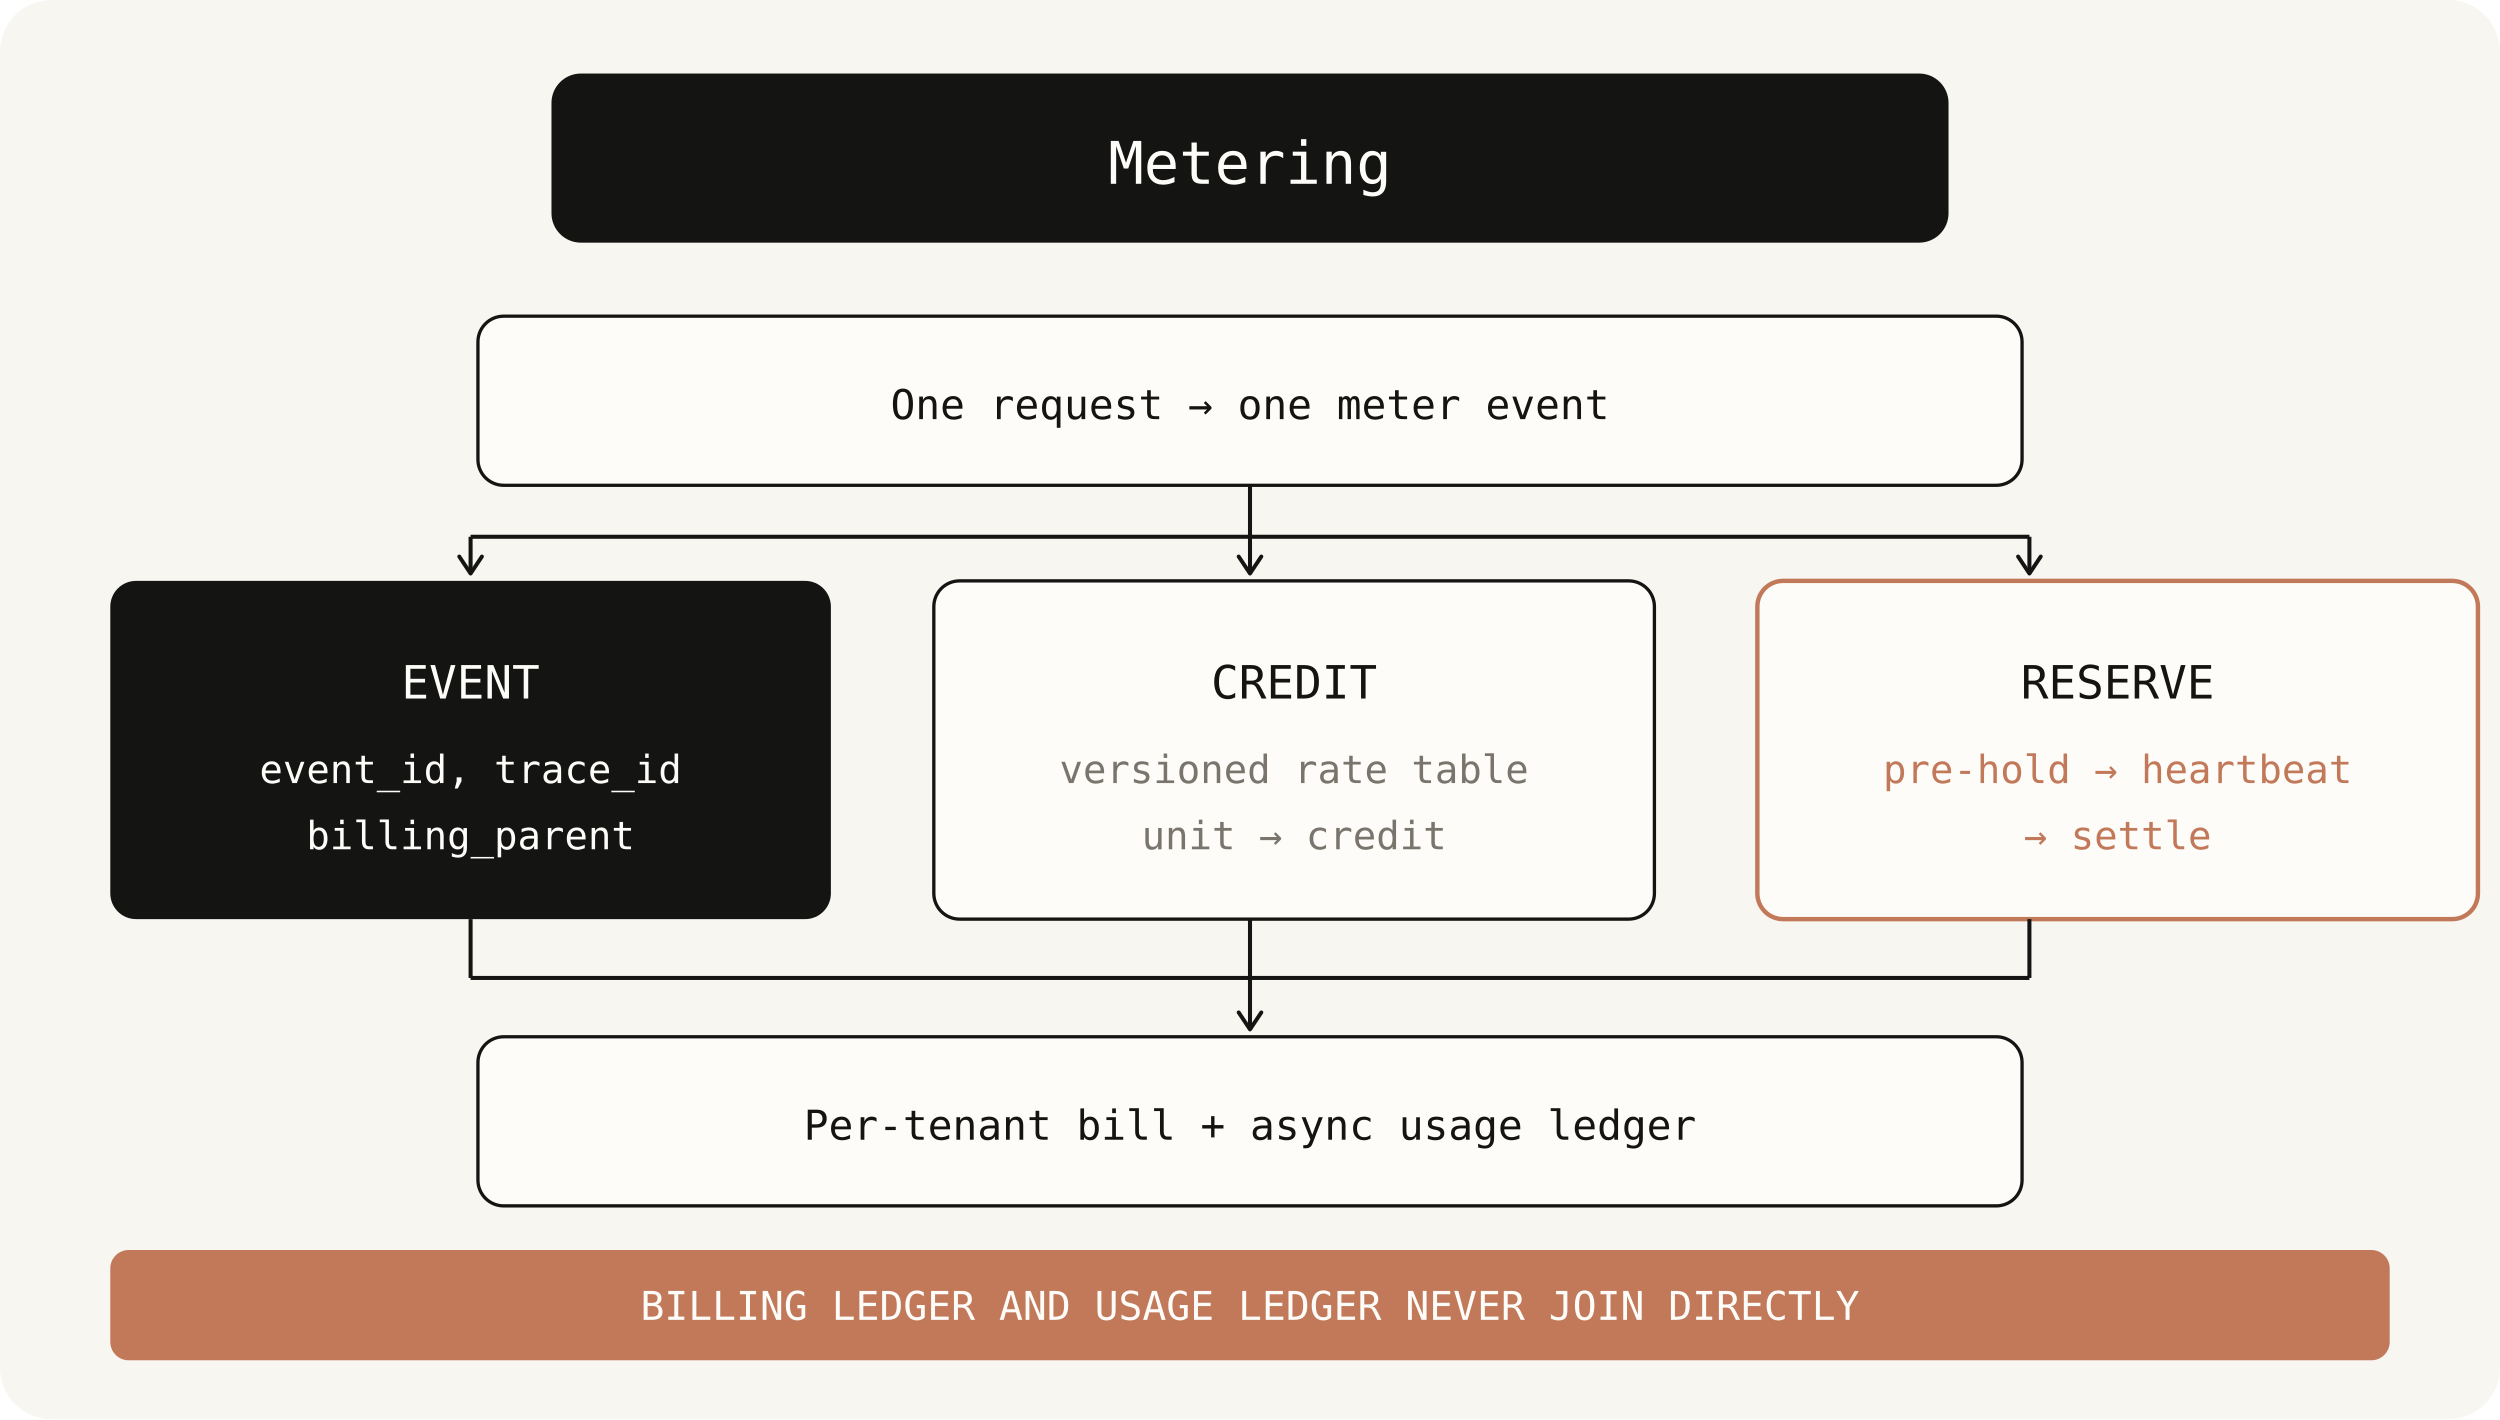
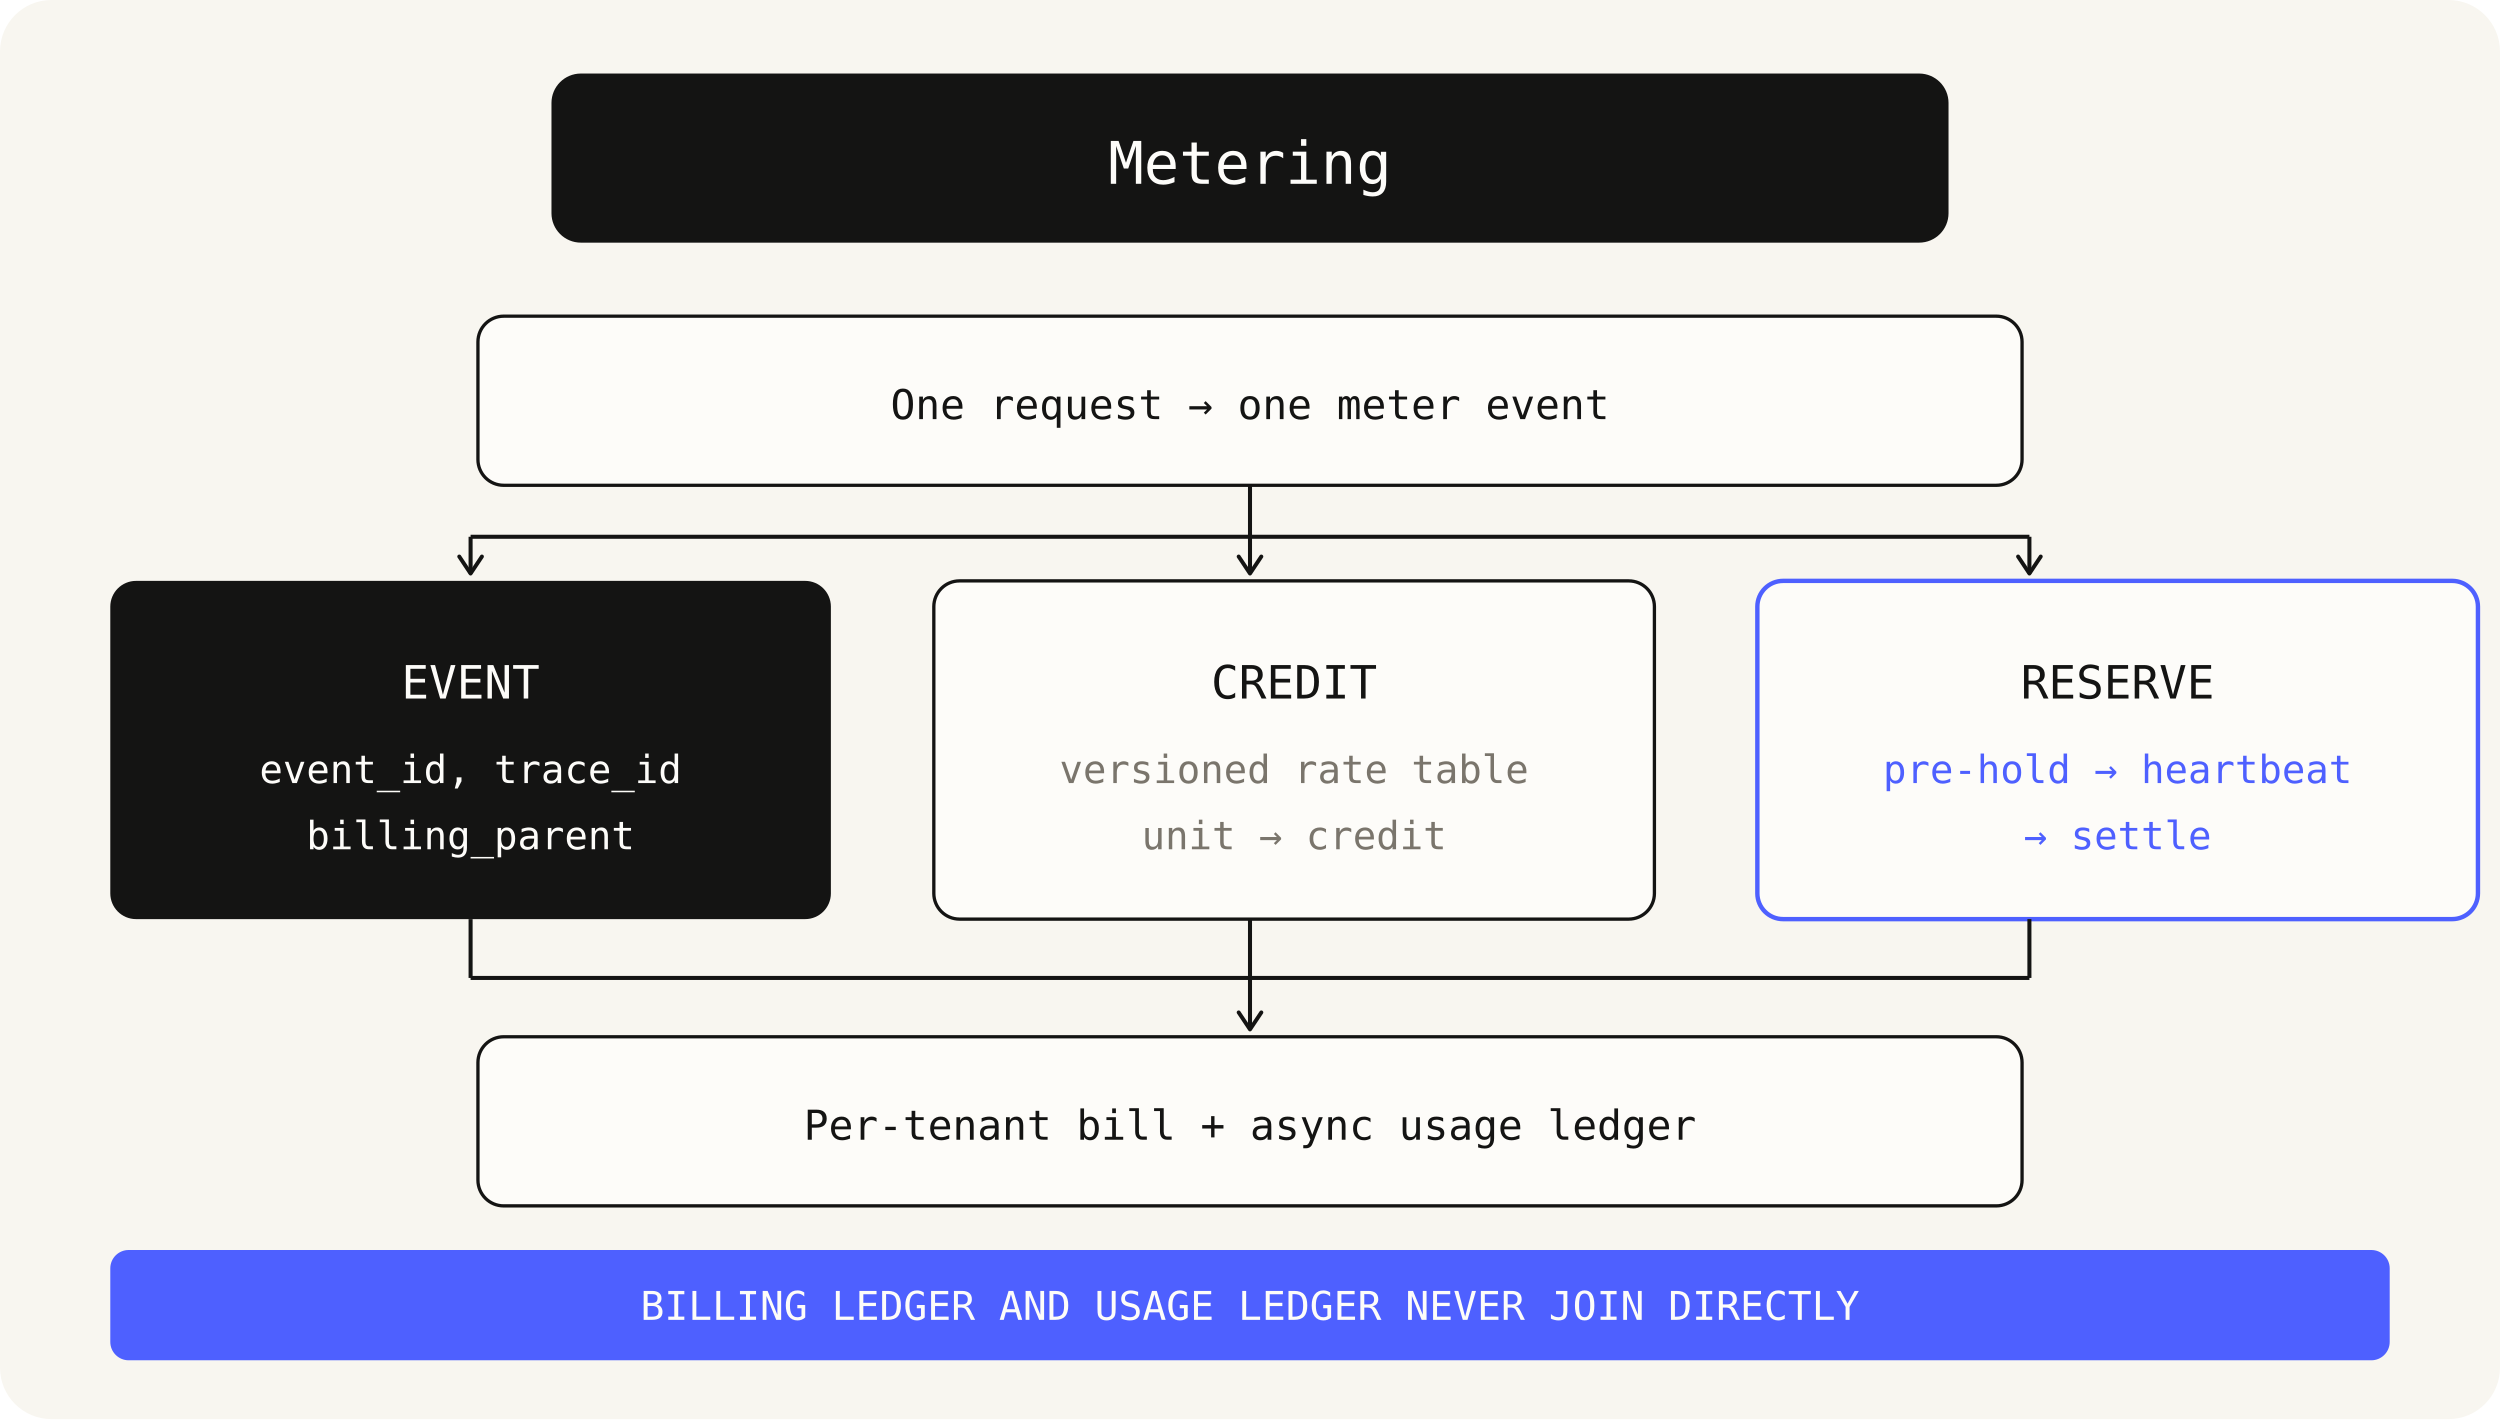
<svg xmlns="http://www.w3.org/2000/svg" viewBox="0 0 680 386" width="680" height="386" role="img">
  <defs>
    <marker id="arw" viewBox="0 0 10 10" refX="8" refY="5" markerWidth="7" markerHeight="7" orient="auto-start-reverse">
      <path d="M2 1L8 5L2 9" fill="none" stroke="#141413" stroke-width="1.4" stroke-linecap="round" stroke-linejoin="round" />
    </marker>
  </defs>
  <rect x="0" y="0" width="680" height="386" rx="14" fill="#F8F6F0" />
  <g font-family="Menlo, SFMono-Regular, Consolas, monospace">
    <rect x="150" y="20" width="380" height="46" rx="8" fill="#141413" />
    <text x="340" y="50" font-size="16" fill="#FDFCF9" text-anchor="middle">Metering</text>
    <rect x="130" y="86" width="420" height="46" rx="7" fill="#FDFCF9" stroke="#141413" stroke-width="0.9" />
    <text x="340" y="114" font-size="11.2" fill="#141413" text-anchor="middle">One request → one meter event</text>
    <path d="M340 132 L340 146 M128 146 L552 146" fill="none" stroke="#141413" stroke-width="1.1" />
    <path d="M128 146 L128 156" fill="none" stroke="#141413" stroke-width="1.1" marker-end="url(#arw)" />
    <path d="M340 146 L340 156" fill="none" stroke="#141413" stroke-width="1.1" marker-end="url(#arw)" />
    <path d="M552 146 L552 156" fill="none" stroke="#141413" stroke-width="1.1" marker-end="url(#arw)" />
    <rect x="30" y="158" width="196" height="92" rx="7" fill="#141413" />
    <text x="128" y="190" font-size="12.5" fill="#FDFCF9" text-anchor="middle">EVENT</text>
    <text x="128" y="213" font-size="10.6" fill="#FDFCF9" text-anchor="middle">event_id, trace_id</text>
    <text x="128" y="231" font-size="10.6" fill="#FDFCF9" text-anchor="middle">billing_parent</text>
    <rect x="254" y="158" width="196" height="92" rx="7" fill="#FDFCF9" stroke="#141413" stroke-width="0.9" />
    <text x="352" y="190" font-size="12.5" fill="#141413" text-anchor="middle">CREDIT</text>
    <text x="352" y="213" font-size="10.6" fill="#7A756C" text-anchor="middle">versioned rate table</text>
    <text x="352" y="231" font-size="10.6" fill="#7A756C" text-anchor="middle">unit → credit</text>
-     <rect x="478" y="158" width="196" height="92" rx="7" fill="#FDFCF9" stroke="#C2795A" stroke-width="1.2" />
+     <rect x="478" y="158" width="196" height="92" rx="7" fill="#FDFCF9" stroke="#4E60FF" stroke-width="1.2" />
    <text x="576" y="190" font-size="12.5" fill="#141413" text-anchor="middle">RESERVE</text>
-     <text x="576" y="213" font-size="10.6" fill="#C2795A" text-anchor="middle">pre-hold → heartbeat</text>
-     <text x="576" y="231" font-size="10.6" fill="#C2795A" text-anchor="middle">→ settle</text>
+     <text x="576" y="213" font-size="10.6" fill="#4E60FF" text-anchor="middle">pre-hold → heartbeat</text>
+     <text x="576" y="231" font-size="10.6" fill="#4E60FF" text-anchor="middle">→ settle</text>
    <path d="M128 250 L128 266 M340 250 L340 266 M552 250 L552 266 M128 266 L552 266" fill="none" stroke="#141413" stroke-width="1.1" />
    <path d="M340 266 L340 280" fill="none" stroke="#141413" stroke-width="1.1" marker-end="url(#arw)" />
    <rect x="130" y="282" width="420" height="46" rx="7" fill="#FDFCF9" stroke="#141413" stroke-width="0.9" />
    <text x="340" y="310" font-size="11.2" fill="#141413" text-anchor="middle">Per-tenant bill + async usage ledger</text>
-     <rect x="30" y="340" width="620" height="30" rx="5" fill="#C2795A" />
+     <rect x="30" y="340" width="620" height="30" rx="5" fill="#4E60FF" />
    <text x="340" y="359" font-size="10.8" fill="#FDFCF9" text-anchor="middle">BILLING LEDGER AND USAGE LEDGER NEVER JOIN DIRECTLY</text>
  </g>
</svg>
